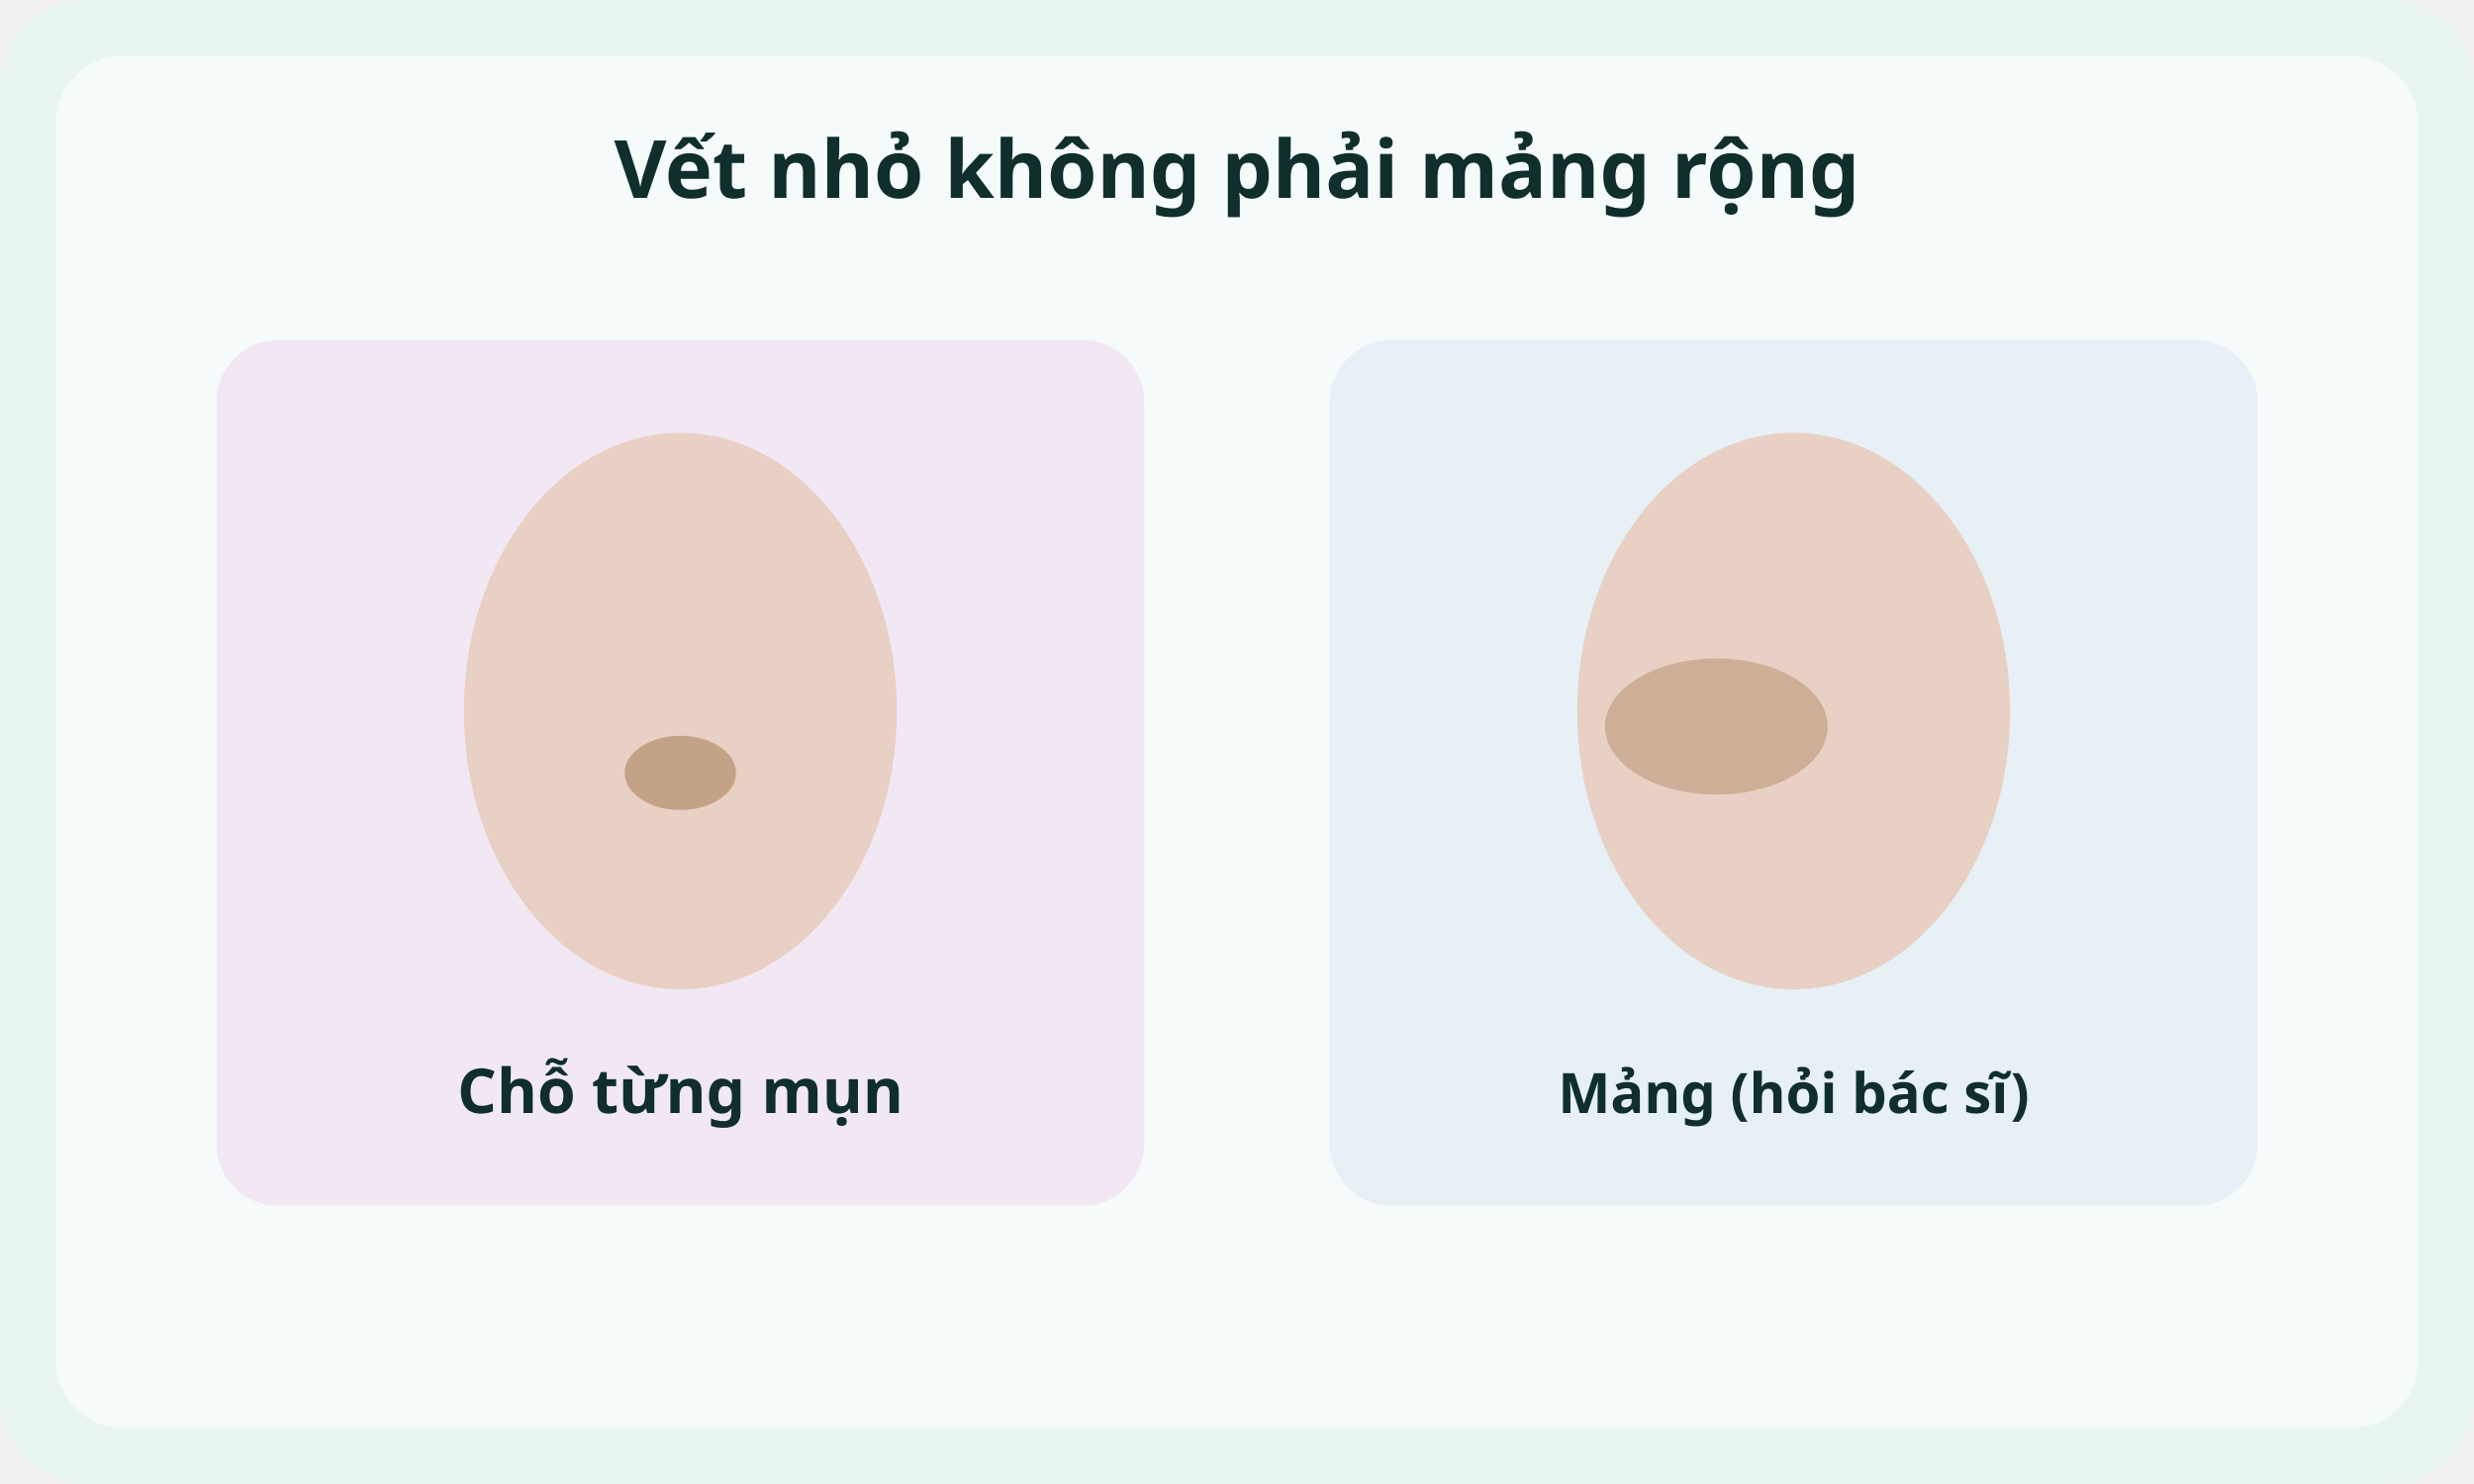
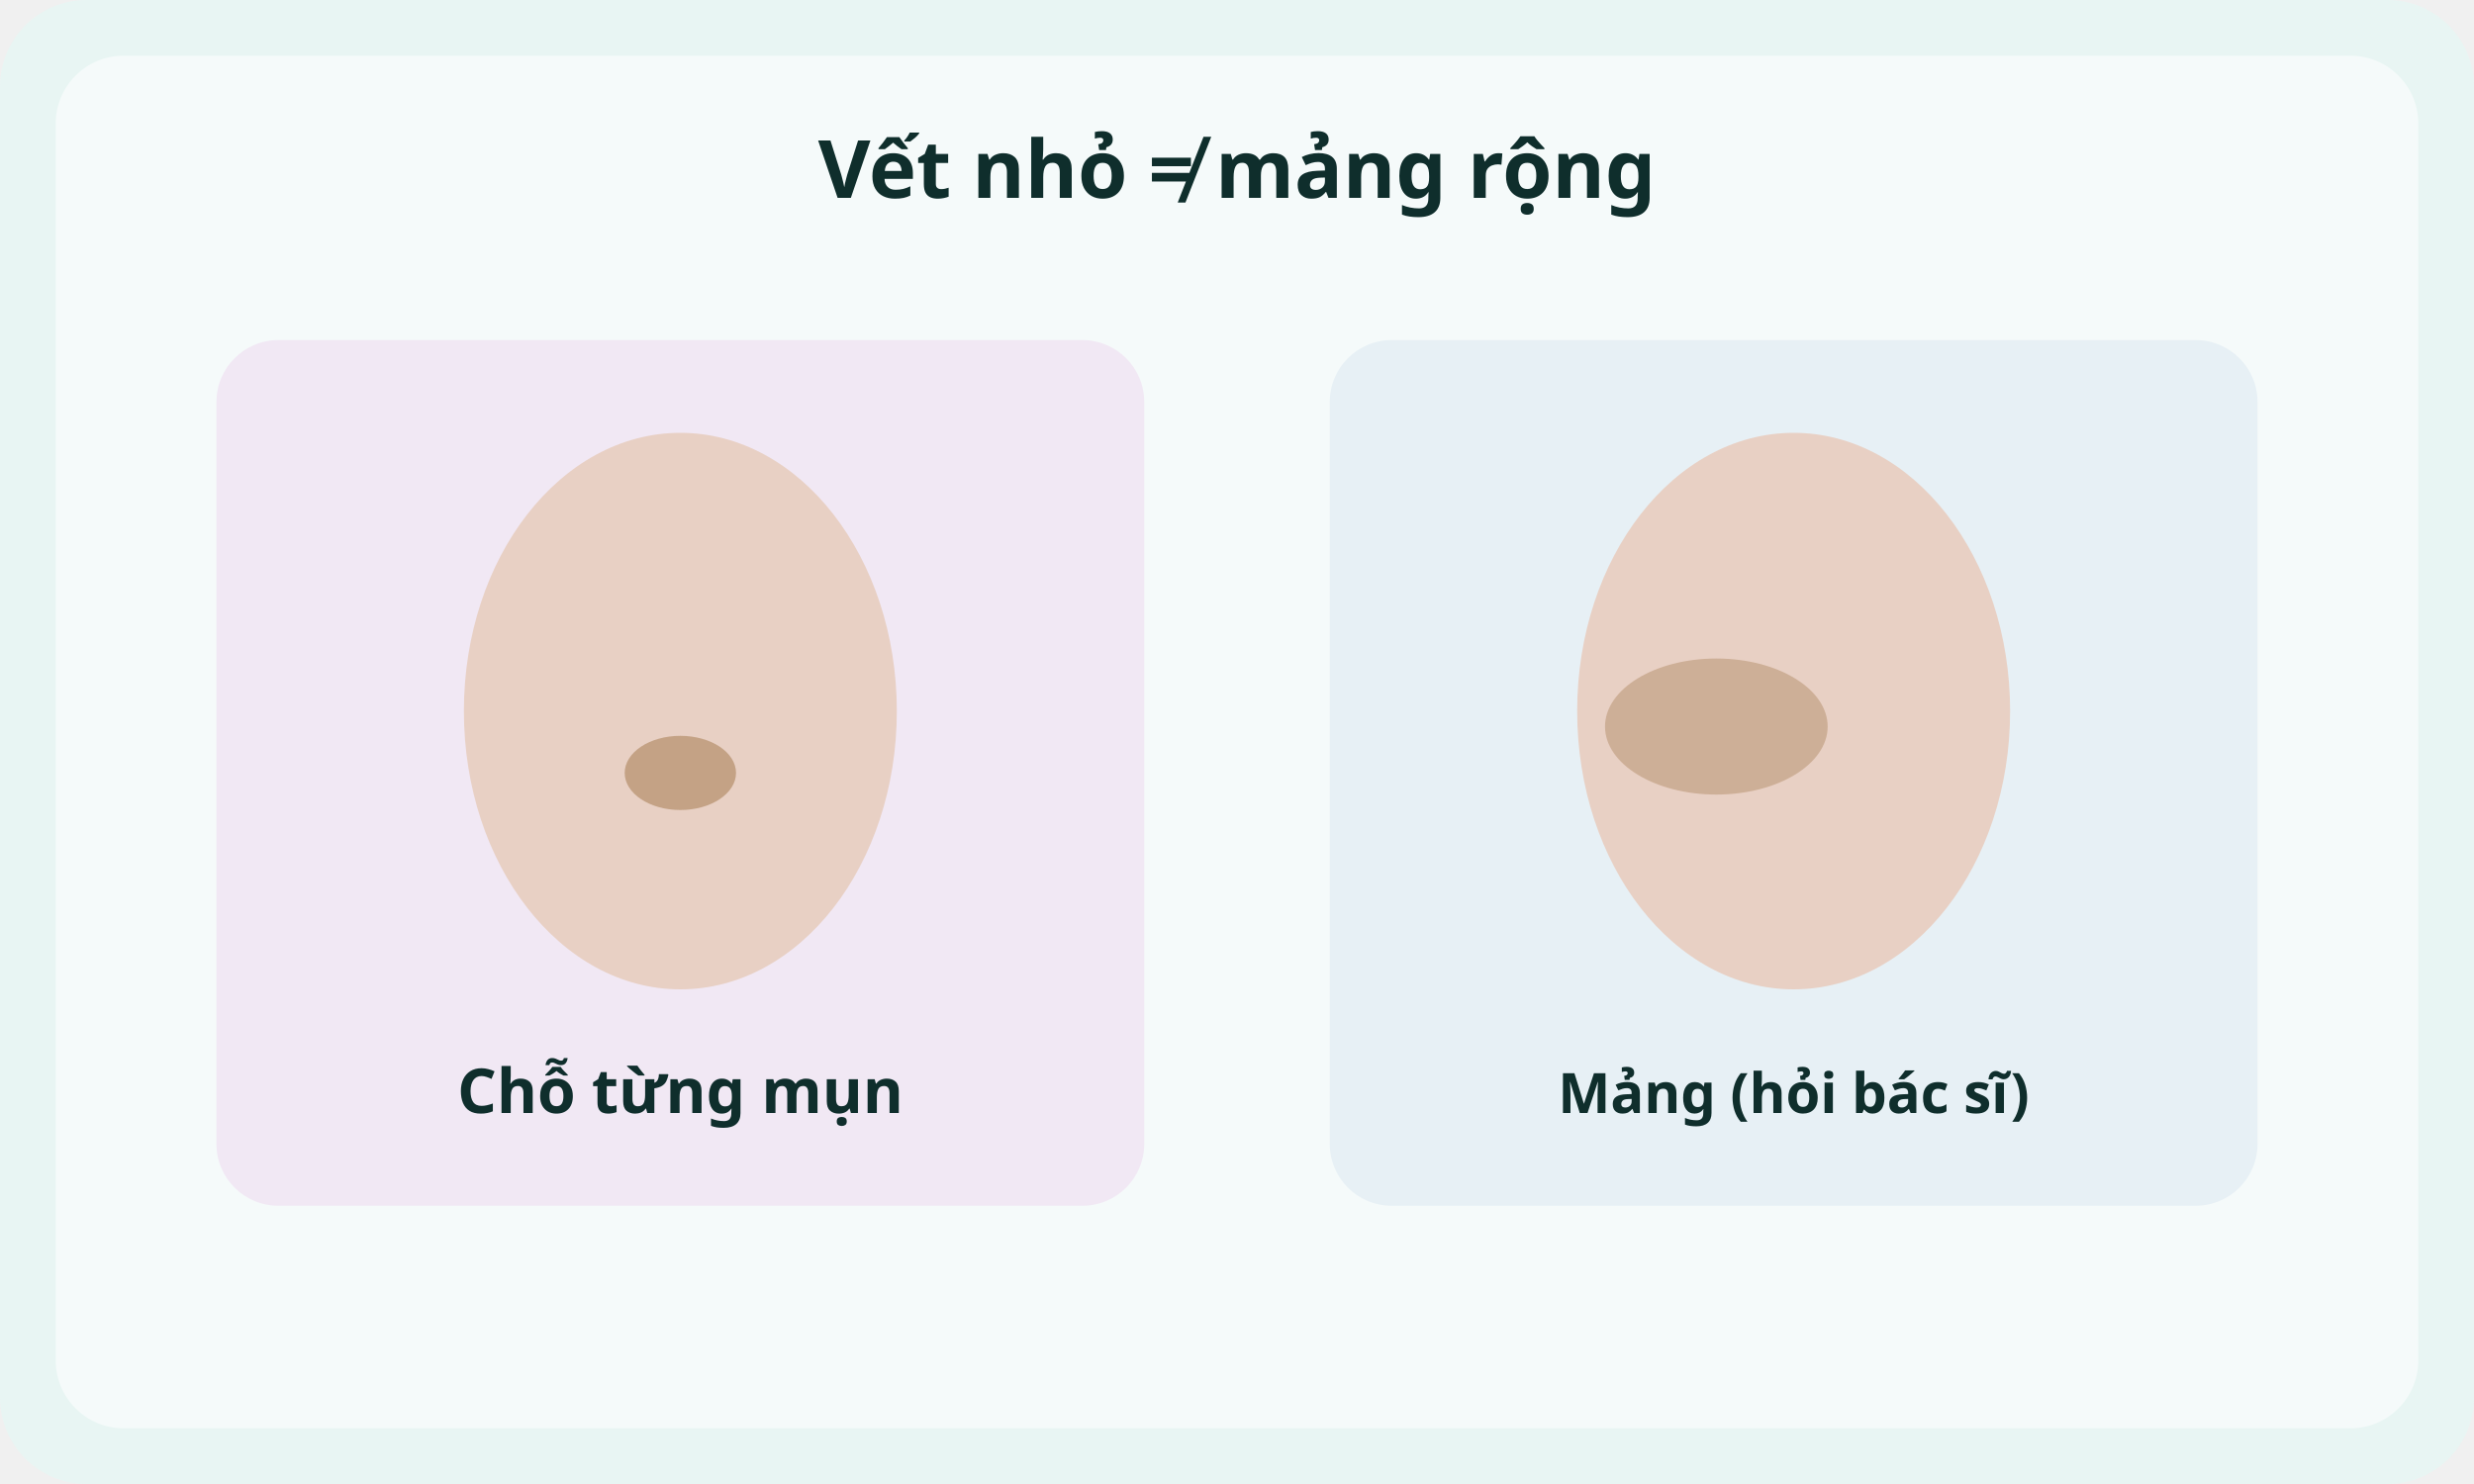
<svg xmlns="http://www.w3.org/2000/svg" viewBox="0 0 800 480" width="800" height="480" role="img">
  <rect width="800" height="480" rx="28" fill="#E8F5F3" />
  <rect x="18" y="18" width="764" height="444" rx="22" fill="#FFFFFF" opacity="0.55" />
-   <text x="400" y="64" text-anchor="middle" font-family="ui-sans-serif, system-ui, sans-serif" font-size="26" font-weight="700" fill="#0F2E2C">Vết nhỏ không phải mảng rộng</text>
+   <text x="400" y="64" text-anchor="middle" font-family="ui-sans-serif, system-ui, sans-serif" font-size="26" font-weight="700" fill="#0F2E2C">Vết nhỏ ≠ mảng rộng</text>
  <rect x="70" y="110" width="300" height="280" rx="20" fill="#F1E8F4" />
  <ellipse cx="220" cy="230" rx="70" ry="90" fill="#E8D0C4" />
  <ellipse cx="220" cy="250" rx="18" ry="12" fill="#A67C52" opacity="0.55" />
  <text x="220" y="360" text-anchor="middle" font-family="ui-sans-serif, system-ui, sans-serif" font-size="20" font-weight="700" fill="#0F2E2C">Chỗ từng mụn</text>
  <rect x="430" y="110" width="300" height="280" rx="20" fill="#E7F0F5" />
  <ellipse cx="580" cy="230" rx="70" ry="90" fill="#E8D0C4" />
  <ellipse cx="555" cy="235" rx="36" ry="22" fill="#A67C52" opacity="0.4" />
  <text x="580" y="360" text-anchor="middle" font-family="ui-sans-serif, system-ui, sans-serif" font-size="18" font-weight="700" fill="#0F2E2C">Mảng (hỏi bác sĩ)</text>
</svg>
